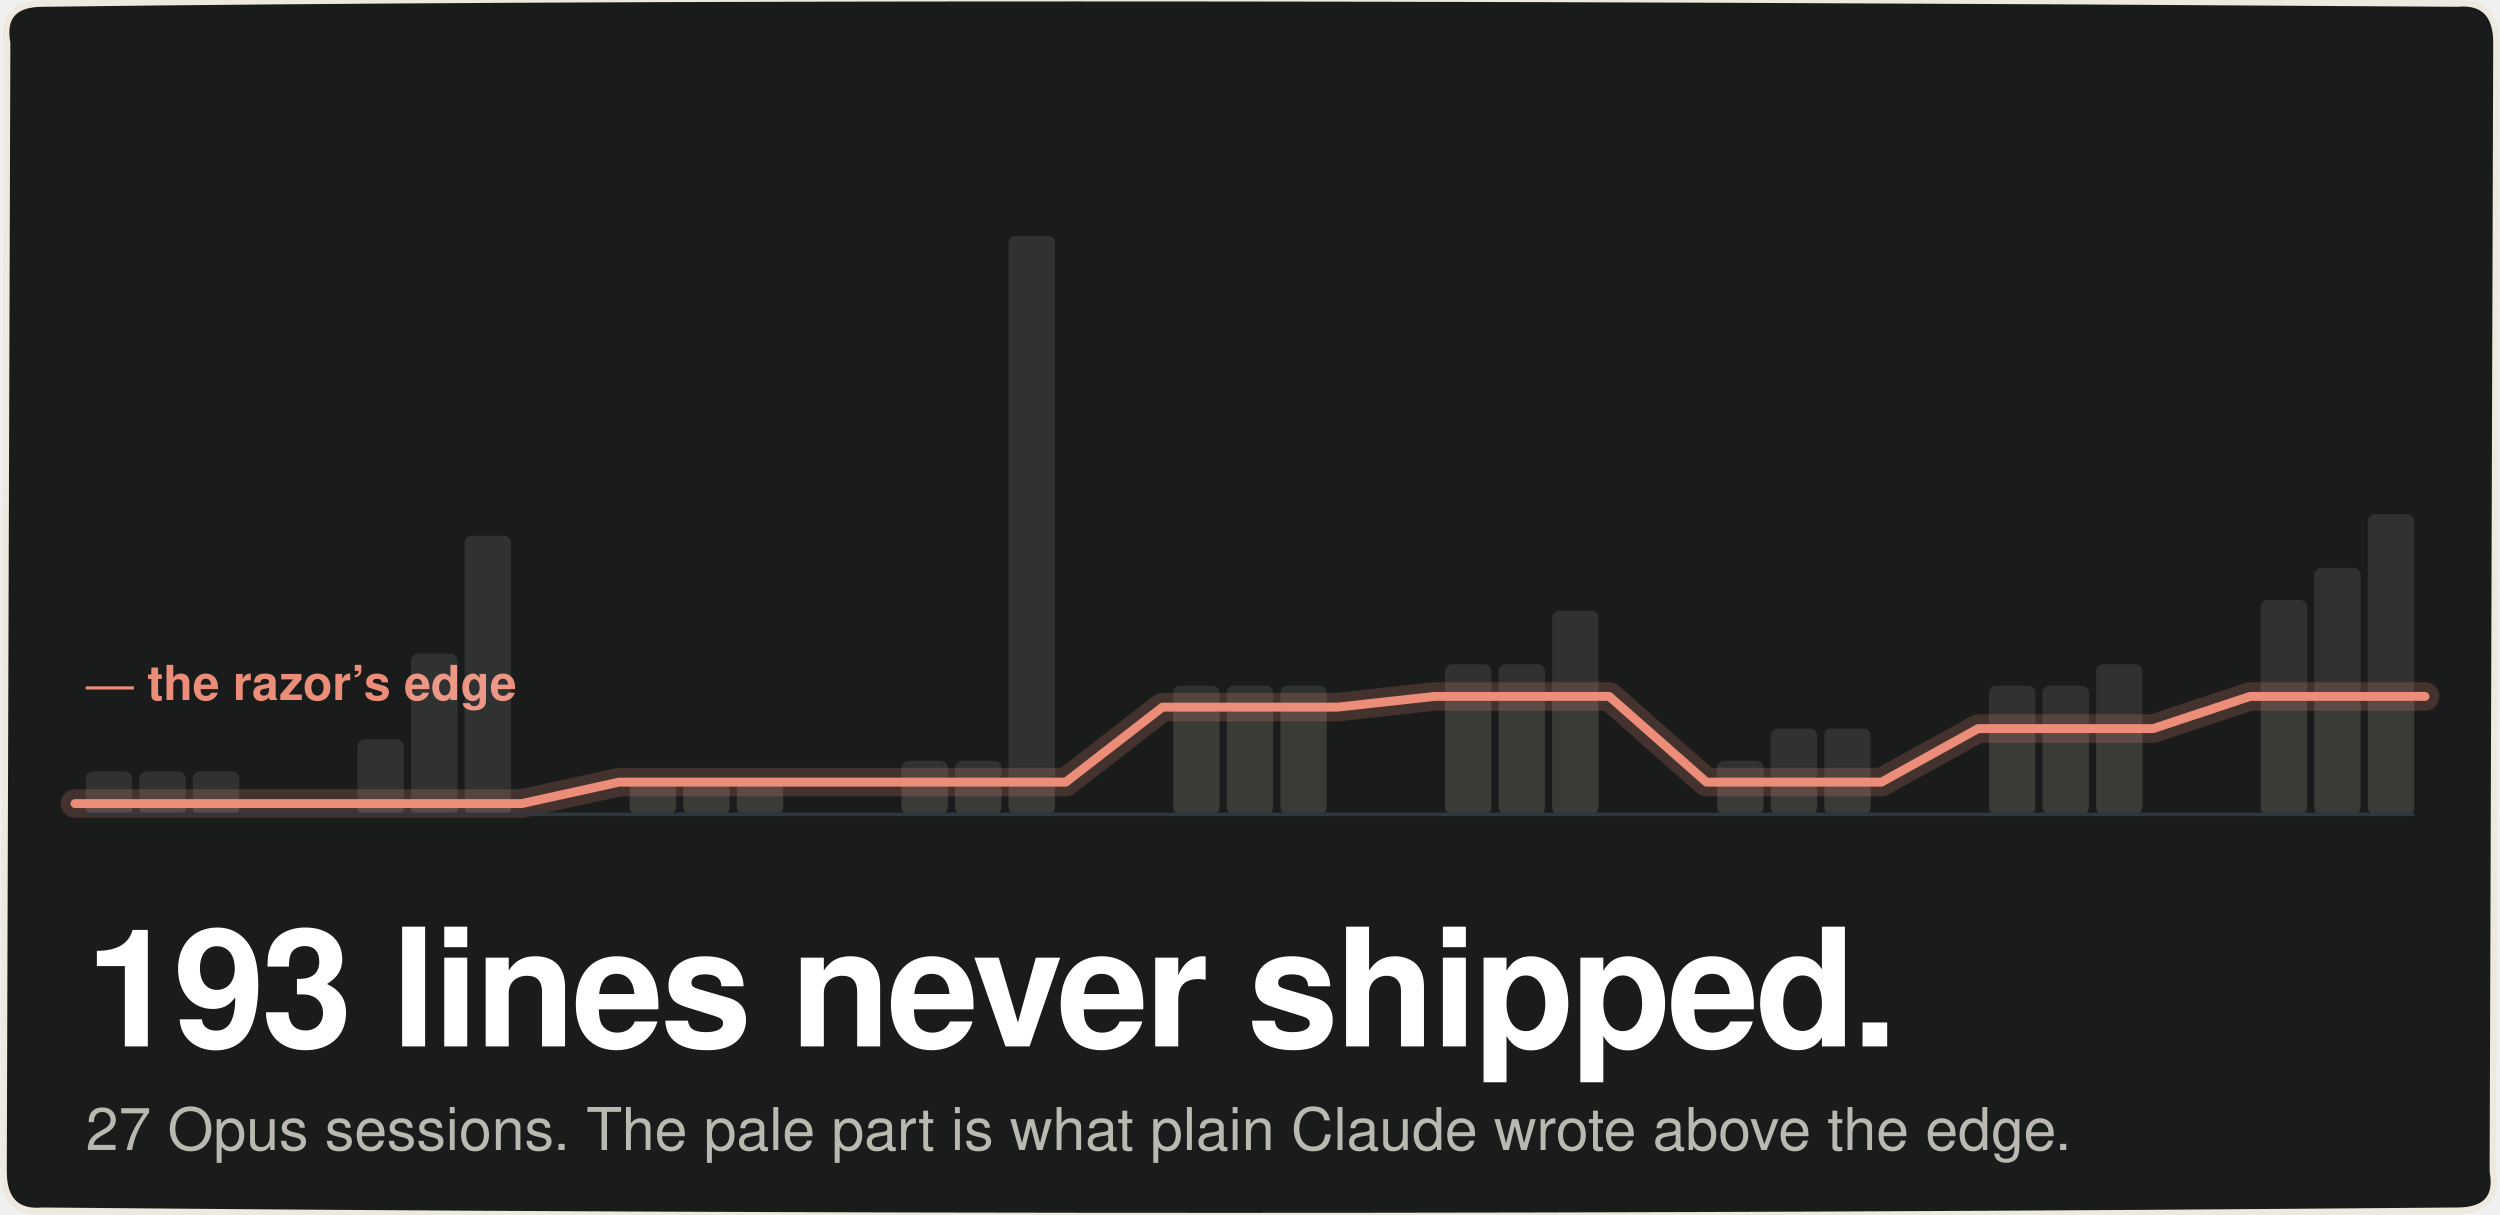
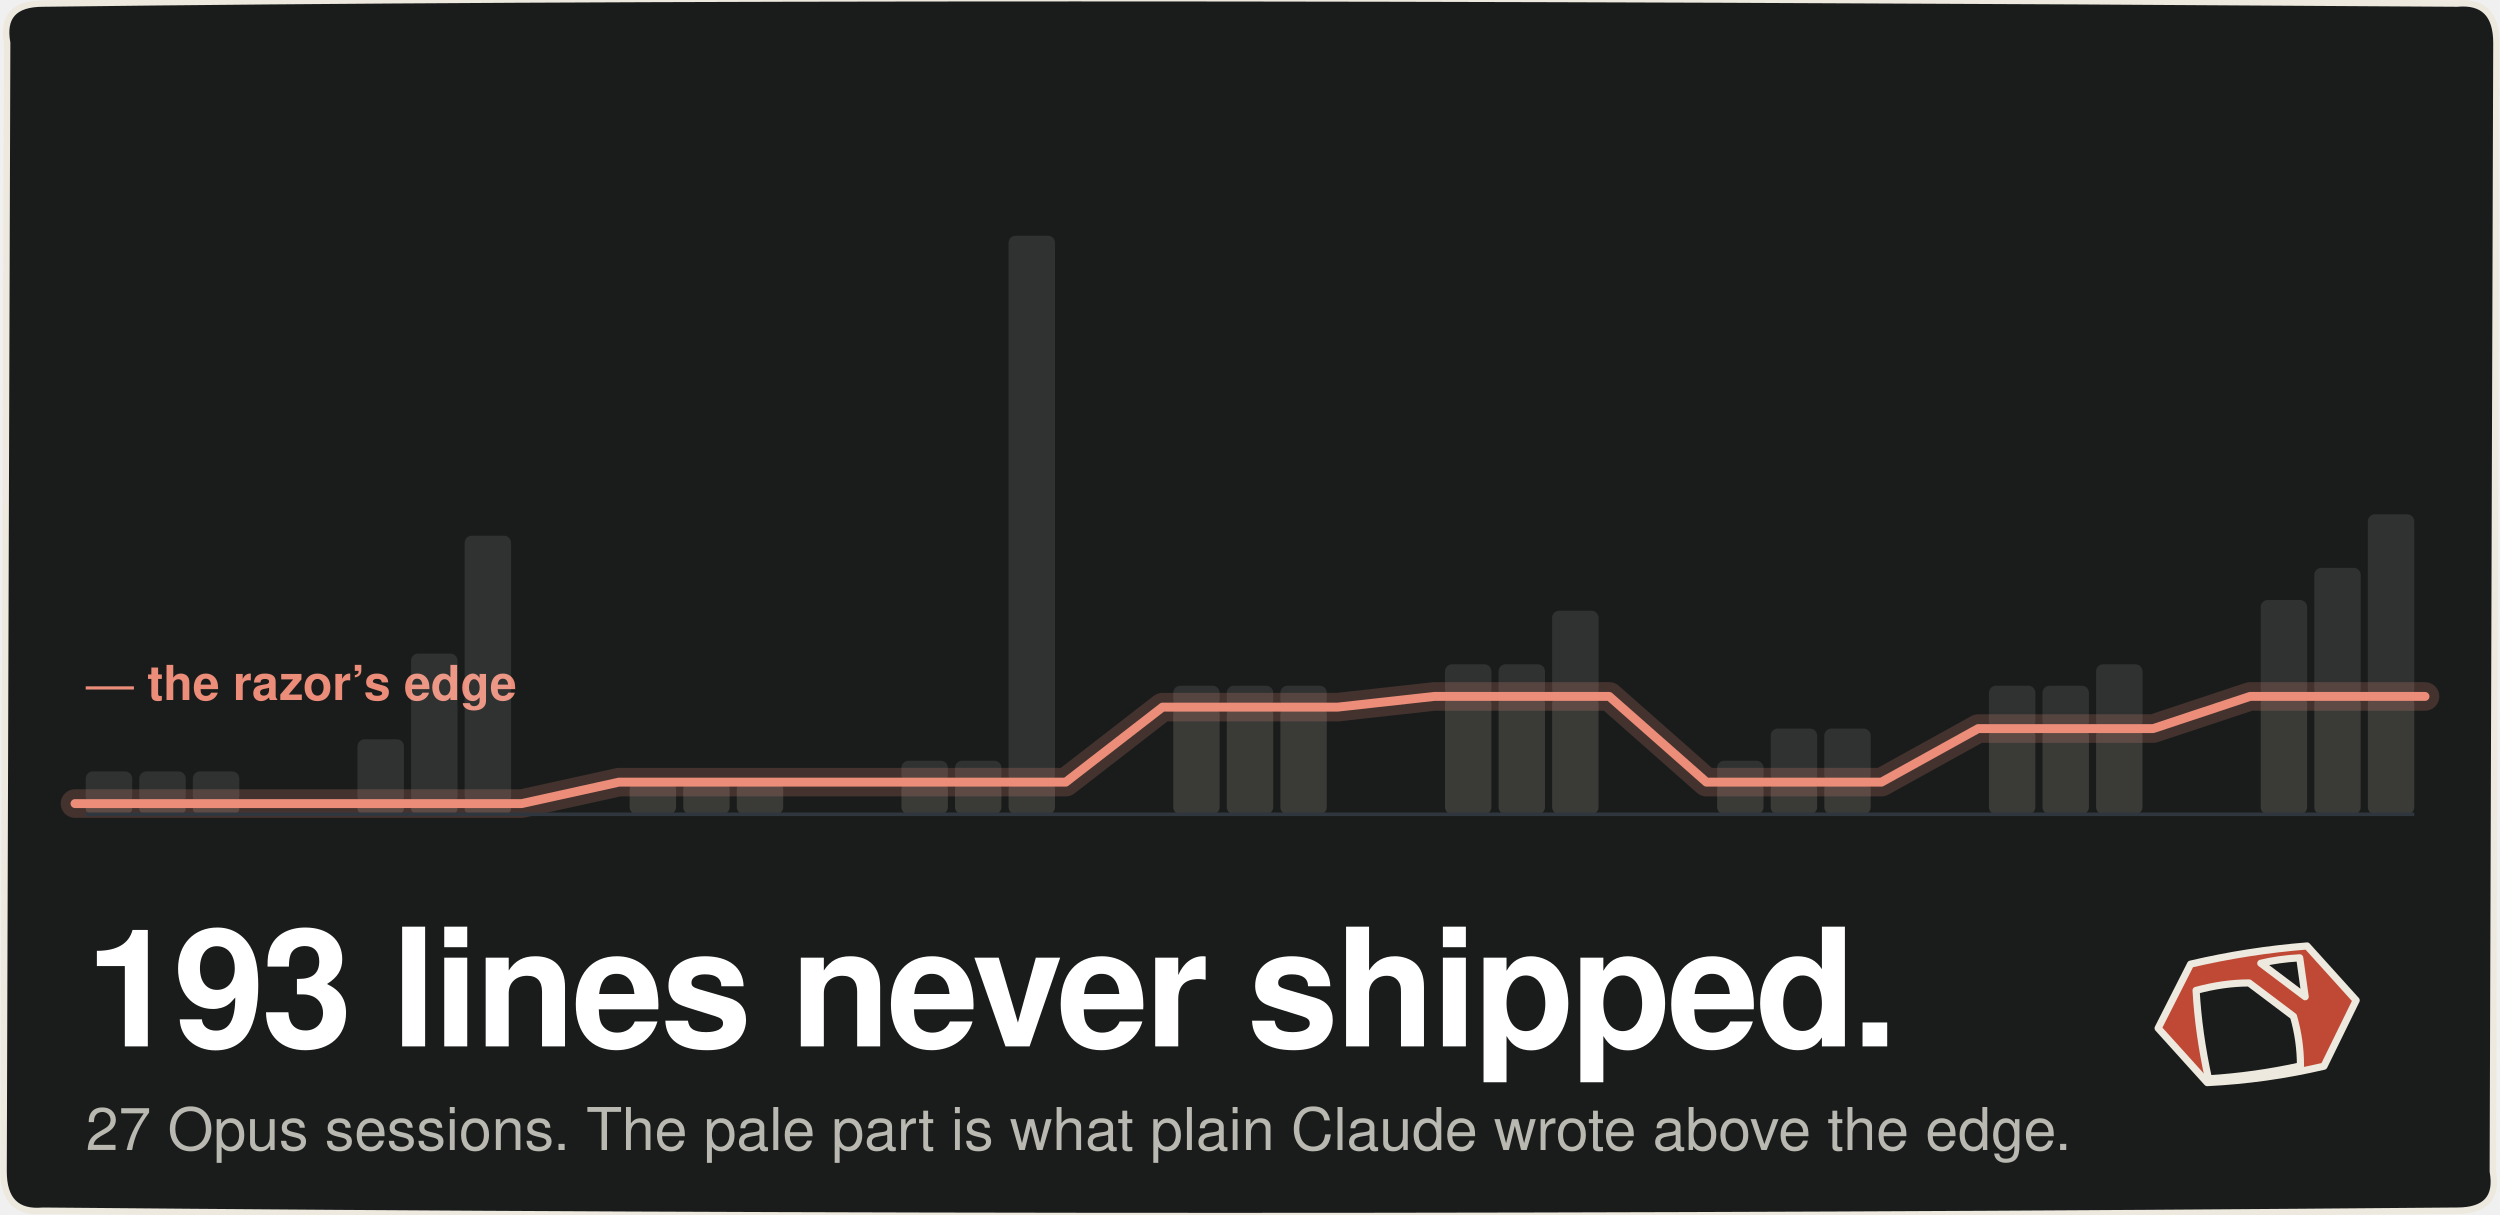
<svg xmlns="http://www.w3.org/2000/svg" viewBox="0 0 700 340" font-family="-apple-system,BlinkMacSystemFont,'Segoe UI',Helvetica,Arial,sans-serif" role="img" aria-label="Columns of code sliced by razor’s edge; the pale tops never ship">
-   <style>.bg{fill:#f2f1ec;stroke:rgba(20,20,19,.14)}.ink{fill:#161612}.mut{fill:#6d6a60}.sd{fill:#b9b5a8}.gh{fill:rgba(20,20,19,.13)}.ed{stroke:#bf4935}.gl{stroke:#bf4935}.el{fill:#bf4935}.bl{stroke:rgba(20,20,19,.14)}.bg{fill:#141413;stroke:#30363d}.ink{fill:#ffffff}.mut{fill:#b9b9b1}.sd{fill:#3a3a37}.gh{fill:rgba(255,255,255,.10)}.ed{stroke:#eb8d79}.gl{stroke:#eb8d79}.el{fill:#eb8d79}.bl{stroke:#30363d}.card,.bg{fill:#fff}.ink-frame{stroke:#252820;stroke-width:1.8;stroke-linecap:round;stroke-linejoin:round}text{font-kerning:normal;text-rendering:optimizeLegibility}.card,.bg{fill:#191c1b}.ink-frame{stroke:#eee9de}</style>
+   <style>.bg{fill:#f2f1ec;stroke:rgba(20,20,19,.14)}.ink{fill:#161612}.mut{fill:#6d6a60}.sd{fill:#b9b5a8}.gh{fill:rgba(20,20,19,.13)}.ed{stroke:#bf4935}.gl{stroke:#bf4935}.el{fill:#bf4935}.bl{stroke:rgba(20,20,19,.14)}.bg{fill:#141413;stroke:#30363d}.ink{fill:#ffffff}.mut{fill:#b9b9b1}.sd{fill:#3a3a37}.gh{fill:rgba(255,255,255,.10)}.ed{stroke:#eb8d79}.gl{stroke:#eb8d79}.el{fill:#eb8d79}.bl{stroke:#30363d}.card,.bg{fill:#fff}.ink-frame{stroke:#252820;stroke-width:1.8;stroke-linecap:round;stroke-linejoin:round}.seal{stroke:#252820}.seal-paper{fill:#fff}text{font-kerning:normal;text-rendering:optimizeLegibility}.card,.bg{fill:#191c1b}.ink-frame{stroke:#eee9de}.seal{stroke:#eee9de}.seal-paper{fill:#191c1b}</style>
  <path class="bg ink-frame" d="M12 1 Q252 -2 688 1 Q699 0 699 12 L698 328 Q700 339 688 339 Q336 342 12 339 Q1 340 1 328 L2 12 Q0 1 12 1Z" />
  <text class="el" x="24" y="196" font-size="13.5" font-weight="700">─ the razor’s edge</text>
  <rect class="sd" x="24" y="225" width="13" height="3" rx="2" />
  <rect class="gh" x="24" y="216" width="13" height="9" rx="2" />
  <rect class="sd" x="39" y="225" width="13" height="3" rx="2" />
  <rect class="gh" x="39" y="216" width="13" height="9" rx="2" />
  <rect class="sd" x="54" y="225" width="13" height="3" rx="2" />
  <rect class="gh" x="54" y="216" width="13" height="9" rx="2" />
  <rect class="sd" x="100.1" y="225" width="13" height="3" rx="2" />
  <rect class="gh" x="100.1" y="207" width="13" height="18" rx="2" />
  <rect class="sd" x="115.1" y="225" width="13" height="3" rx="2" />
  <rect class="gh" x="115.1" y="183" width="13" height="42" rx="2" />
  <rect class="sd" x="130.1" y="225" width="13" height="3" rx="2" />
  <rect class="gh" x="130.1" y="150" width="13" height="75" rx="2" />
  <rect class="sd" x="176.3" y="219" width="13" height="9" rx="2" />
  <rect class="sd" x="191.3" y="219" width="13" height="9" rx="2" />
  <rect class="sd" x="206.3" y="219" width="13" height="9" rx="2" />
  <rect class="sd" x="252.4" y="219" width="13" height="9" rx="2" />
  <rect class="gh" x="252.4" y="213" width="13" height="6" rx="2" />
  <rect class="sd" x="267.4" y="219" width="13" height="9" rx="2" />
  <rect class="gh" x="267.4" y="213" width="13" height="6" rx="2" />
  <rect class="sd" x="282.4" y="219" width="13" height="9" rx="2" />
  <rect class="gh" x="282.4" y="66" width="13" height="153" rx="2" />
  <rect class="sd" x="328.5" y="198" width="13" height="30" rx="2" />
  <rect class="gh" x="328.5" y="192" width="13" height="6" rx="2" />
  <rect class="sd" x="343.5" y="198" width="13" height="30" rx="2" />
  <rect class="gh" x="343.5" y="192" width="13" height="6" rx="2" />
  <rect class="sd" x="358.5" y="198" width="13" height="30" rx="2" />
  <rect class="gh" x="358.5" y="192" width="13" height="6" rx="2" />
  <rect class="sd" x="404.6" y="195" width="13" height="33" rx="2" />
  <rect class="gh" x="404.6" y="186" width="13" height="9" rx="2" />
  <rect class="sd" x="419.6" y="195" width="13" height="33" rx="2" />
  <rect class="gh" x="419.6" y="186" width="13" height="9" rx="2" />
  <rect class="sd" x="434.6" y="195" width="13" height="33" rx="2" />
  <rect class="gh" x="434.6" y="171" width="13" height="24" rx="2" />
  <rect class="sd" x="480.8" y="219" width="13" height="9" rx="2" />
  <rect class="gh" x="480.8" y="213" width="13" height="6" rx="2" />
  <rect class="sd" x="495.8" y="219" width="13" height="9" rx="2" />
  <rect class="gh" x="495.8" y="204" width="13" height="15" rx="2" />
  <rect class="sd" x="510.8" y="219" width="13" height="9" rx="2" />
  <rect class="gh" x="510.8" y="204" width="13" height="15" rx="2" />
  <rect class="sd" x="556.9" y="204" width="13" height="24" rx="2" />
  <rect class="gh" x="556.9" y="192" width="13" height="12" rx="2" />
  <rect class="sd" x="571.9" y="204" width="13" height="24" rx="2" />
  <rect class="gh" x="571.9" y="192" width="13" height="12" rx="2" />
  <rect class="sd" x="586.9" y="204" width="13" height="24" rx="2" />
  <rect class="gh" x="586.9" y="186" width="13" height="18" rx="2" />
  <rect class="sd" x="633" y="195" width="13" height="33" rx="2" />
  <rect class="gh" x="633" y="168" width="13" height="27" rx="2" />
  <rect class="sd" x="648" y="195" width="13" height="33" rx="2" />
  <rect class="gh" x="648" y="159" width="13" height="36" rx="2" />
  <rect class="sd" x="663" y="195" width="13" height="33" rx="2" />
  <rect class="gh" x="663" y="144" width="13" height="51" rx="2" />
  <path class="gl" d="M21 225L70 225L97.1 225L146.1 225L173.3 219L222.3 219L249.4 219L298.4 219L325.5 198L374.5 198L401.6 195L450.6 195L477.8 219L526.8 219L553.9 204L602.9 204L630 195L679 195" fill="none" stroke-width="8" opacity=".2" stroke-linecap="round" stroke-linejoin="round" />
  <path class="ed" d="M21 225L70 225L97.1 225L146.1 225L173.3 219L222.3 219L249.4 219L298.4 219L325.5 198L374.5 198L401.6 195L450.6 195L477.8 219L526.8 219L553.9 204L602.9 204L630 195L679 195" fill="none" stroke-width="2.5" stroke-linecap="round" stroke-linejoin="round" />
  <line class="bl" x1="24" x2="676" y1="228" y2="228" stroke-width="1" />
  <text class="ink" x="24" y="293" font-size="46" font-weight="800" letter-spacing="-1">193 lines never shipped.</text>
  <text class="mut" x="24" y="322" font-size="16.5">27 Opus sessions. The pale part is what plain Claude wrote above the edge.</text>
+   <g transform="translate(632 284) rotate(-8) translate(-32 -32) scale(0.5)" aria-hidden="true">
+     <g class="seal" stroke-width="4" stroke-linecap="round" stroke-linejoin="round">
+       <path d="M8 64L31 31Q64 28 97 30L120 64 97 98Q64 101 31 98Z" fill="#bf4935" />
+       <path d="M32 46Q48 44 62 46L84 68Q86 82 84 96Q58 98 32 96Q30 70 32 46Z" class="seal-paper" />
+       <path d="M70 36Q80 35 92 36L92 58Z" class="seal-paper" />
+     </g>
+   </g>
</svg>
